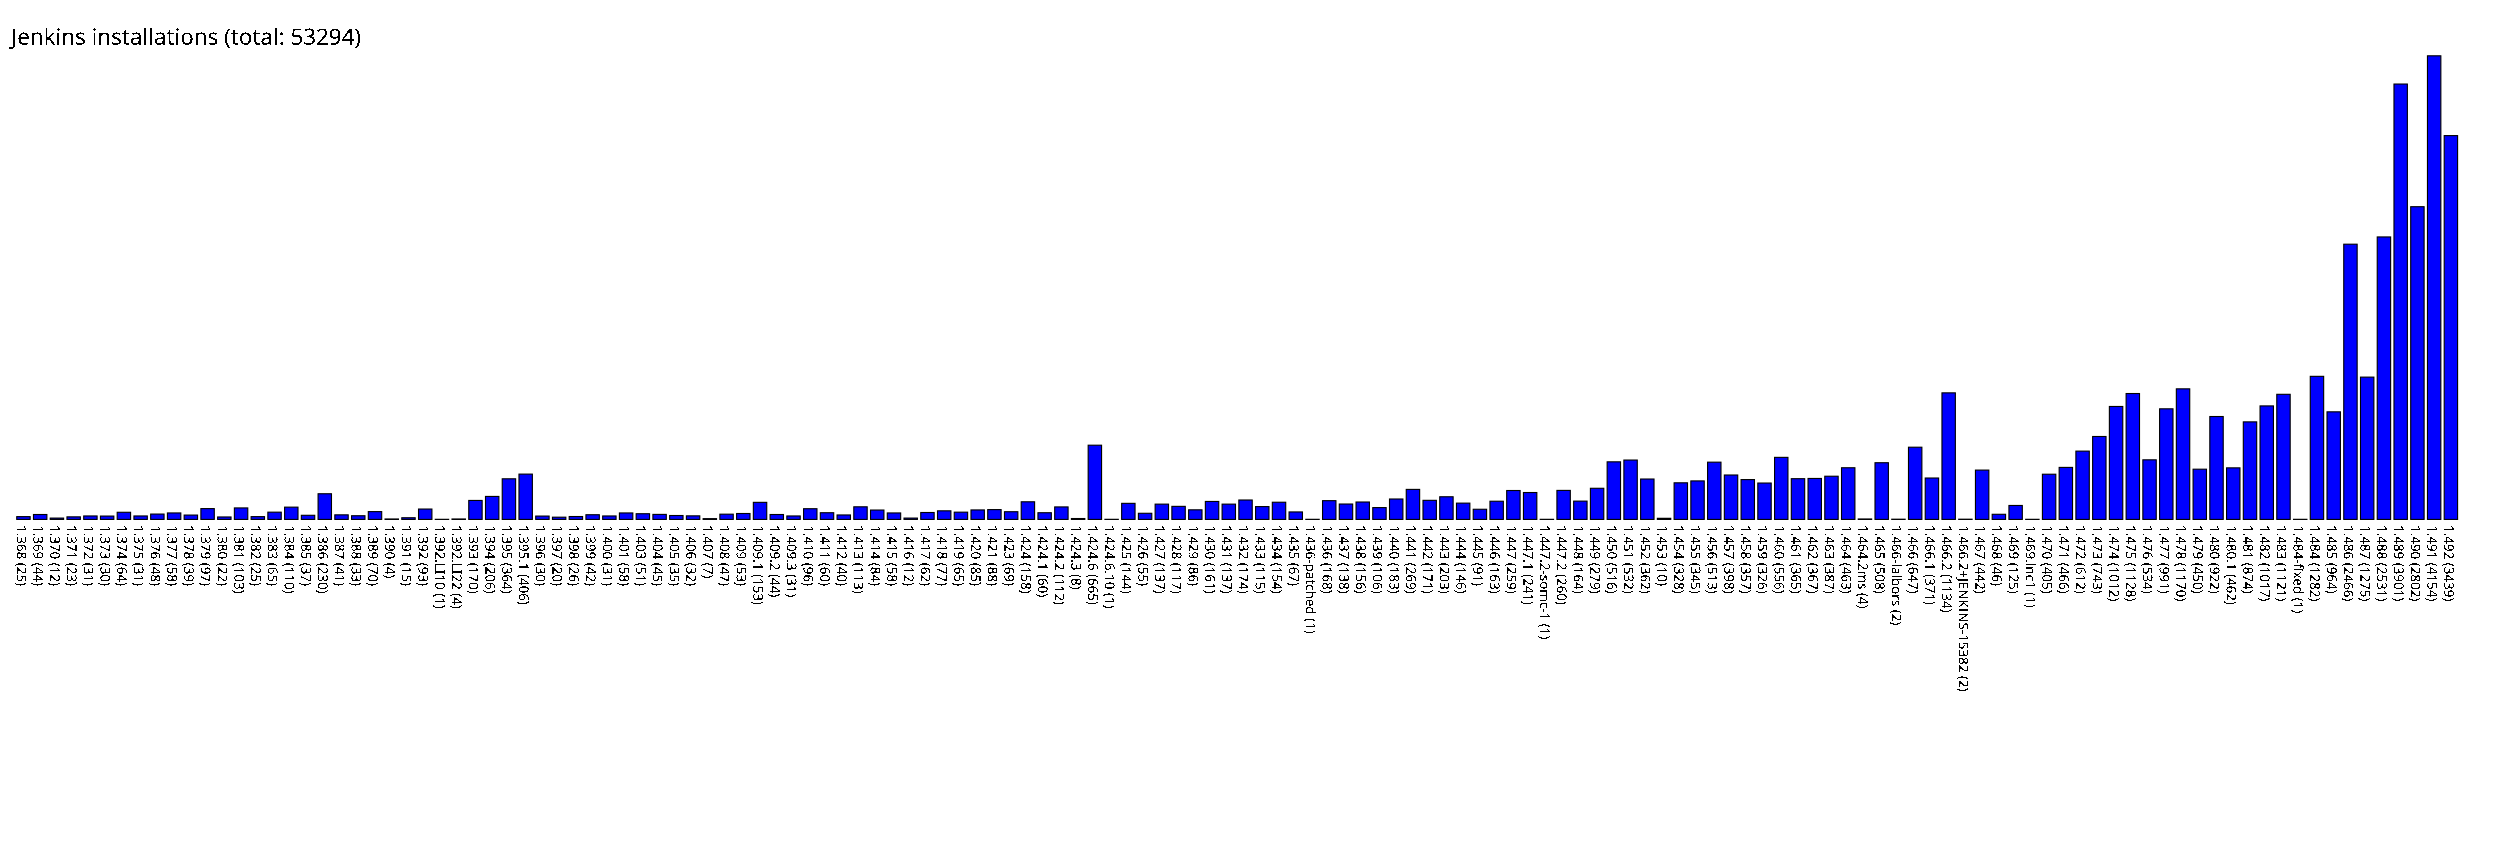
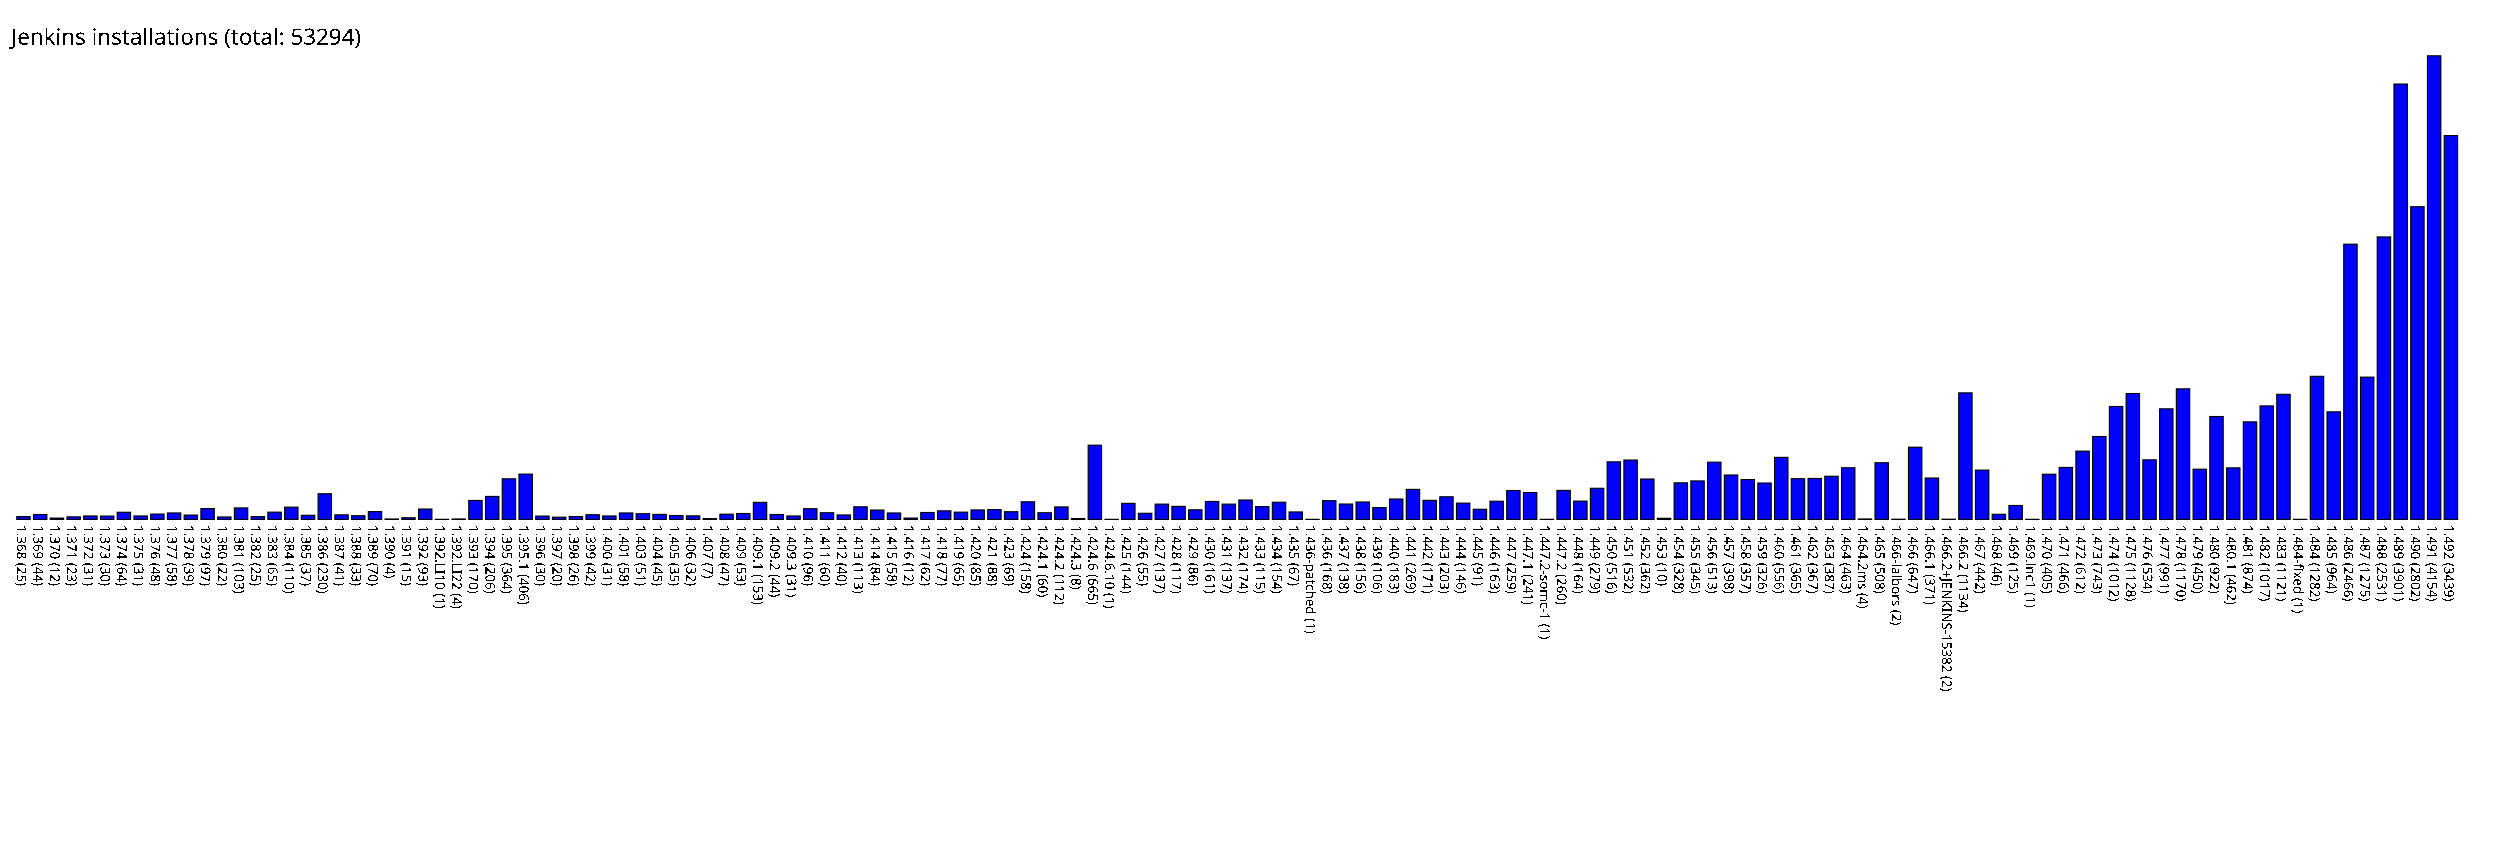
<svg xmlns="http://www.w3.org/2000/svg" version="1.1" preserveAspectRatio="xMidYMid meet" viewBox="0 0 2240 765.4">
  <rect fill="blue" height="2.5" stroke="black" width="12" x="15" y="462.9" />
  <text x="15" y="470.4" font-family="Tahoma" font-size="12" transform="rotate(90 15,470.4)" text-rendering="optimizeSpeed" fill="#000000">1.368 (25)</text>
  <rect fill="blue" height="4.4" stroke="black" width="12" x="30" y="461.0" />
  <text x="30" y="470.4" font-family="Tahoma" font-size="12" transform="rotate(90 30,470.4)" text-rendering="optimizeSpeed" fill="#000000">1.369 (44)</text>
  <rect fill="blue" height="1.2" stroke="black" width="12" x="45" y="464.2" />
  <text x="45" y="470.4" font-family="Tahoma" font-size="12" transform="rotate(90 45,470.4)" text-rendering="optimizeSpeed" fill="#000000">1.370 (12)</text>
  <rect fill="blue" height="2.3" stroke="black" width="12" x="60" y="463.1" />
  <text x="60" y="470.4" font-family="Tahoma" font-size="12" transform="rotate(90 60,470.4)" text-rendering="optimizeSpeed" fill="#000000">1.371 (23)</text>
  <rect fill="blue" height="3.1" stroke="black" width="12" x="75" y="462.3" />
  <text x="75" y="470.4" font-family="Tahoma" font-size="12" transform="rotate(90 75,470.4)" text-rendering="optimizeSpeed" fill="#000000">1.372 (31)</text>
  <rect fill="blue" height="3.0" stroke="black" width="12" x="90" y="462.4" />
  <text x="90" y="470.4" font-family="Tahoma" font-size="12" transform="rotate(90 90,470.4)" text-rendering="optimizeSpeed" fill="#000000">1.373 (30)</text>
  <rect fill="blue" height="6.4" stroke="black" width="12" x="105" y="459.0" />
  <text x="105" y="470.4" font-family="Tahoma" font-size="12" transform="rotate(90 105,470.4)" text-rendering="optimizeSpeed" fill="#000000">1.374 (64)</text>
  <rect fill="blue" height="3.1" stroke="black" width="12" x="120" y="462.3" />
  <text x="120" y="470.4" font-family="Tahoma" font-size="12" transform="rotate(90 120,470.4)" text-rendering="optimizeSpeed" fill="#000000">1.375 (31)</text>
  <rect fill="blue" height="4.8" stroke="black" width="12" x="135" y="460.6" />
  <text x="135" y="470.4" font-family="Tahoma" font-size="12" transform="rotate(90 135,470.4)" text-rendering="optimizeSpeed" fill="#000000">1.376 (48)</text>
  <rect fill="blue" height="5.8" stroke="black" width="12" x="150" y="459.6" />
  <text x="150" y="470.4" font-family="Tahoma" font-size="12" transform="rotate(90 150,470.4)" text-rendering="optimizeSpeed" fill="#000000">1.377 (58)</text>
  <rect fill="blue" height="3.9" stroke="black" width="12" x="165" y="461.5" />
  <text x="165" y="470.4" font-family="Tahoma" font-size="12" transform="rotate(90 165,470.4)" text-rendering="optimizeSpeed" fill="#000000">1.378 (39)</text>
  <rect fill="blue" height="9.7" stroke="black" width="12" x="180" y="455.7" />
  <text x="180" y="470.4" font-family="Tahoma" font-size="12" transform="rotate(90 180,470.4)" text-rendering="optimizeSpeed" fill="#000000">1.379 (97)</text>
  <rect fill="blue" height="2.2" stroke="black" width="12" x="195" y="463.2" />
  <text x="195" y="470.4" font-family="Tahoma" font-size="12" transform="rotate(90 195,470.4)" text-rendering="optimizeSpeed" fill="#000000">1.380 (22)</text>
  <rect fill="blue" height="10.3" stroke="black" width="12" x="210" y="455.1" />
  <text x="210" y="470.4" font-family="Tahoma" font-size="12" transform="rotate(90 210,470.4)" text-rendering="optimizeSpeed" fill="#000000">1.381 (103)</text>
  <rect fill="blue" height="2.5" stroke="black" width="12" x="225" y="462.9" />
  <text x="225" y="470.4" font-family="Tahoma" font-size="12" transform="rotate(90 225,470.4)" text-rendering="optimizeSpeed" fill="#000000">1.382 (25)</text>
  <rect fill="blue" height="6.5" stroke="black" width="12" x="240" y="458.9" />
  <text x="240" y="470.4" font-family="Tahoma" font-size="12" transform="rotate(90 240,470.4)" text-rendering="optimizeSpeed" fill="#000000">1.383 (65)</text>
  <rect fill="blue" height="11.0" stroke="black" width="12" x="255" y="454.4" />
  <text x="255" y="470.4" font-family="Tahoma" font-size="12" transform="rotate(90 255,470.4)" text-rendering="optimizeSpeed" fill="#000000">1.384 (110)</text>
  <rect fill="blue" height="3.7" stroke="black" width="12" x="270" y="461.7" />
  <text x="270" y="470.4" font-family="Tahoma" font-size="12" transform="rotate(90 270,470.4)" text-rendering="optimizeSpeed" fill="#000000">1.385 (37)</text>
  <rect fill="blue" height="23.0" stroke="black" width="12" x="285" y="442.4" />
  <text x="285" y="470.4" font-family="Tahoma" font-size="12" transform="rotate(90 285,470.4)" text-rendering="optimizeSpeed" fill="#000000">1.386 (230)</text>
  <rect fill="blue" height="4.1" stroke="black" width="12" x="300" y="461.3" />
  <text x="300" y="470.4" font-family="Tahoma" font-size="12" transform="rotate(90 300,470.4)" text-rendering="optimizeSpeed" fill="#000000">1.387 (41)</text>
  <rect fill="blue" height="3.3" stroke="black" width="12" x="315" y="462.1" />
  <text x="315" y="470.4" font-family="Tahoma" font-size="12" transform="rotate(90 315,470.4)" text-rendering="optimizeSpeed" fill="#000000">1.388 (33)</text>
  <rect fill="blue" height="7.0" stroke="black" width="12" x="330" y="458.4" />
  <text x="330" y="470.4" font-family="Tahoma" font-size="12" transform="rotate(90 330,470.4)" text-rendering="optimizeSpeed" fill="#000000">1.389 (70)</text>
  <rect fill="blue" height="0.4" stroke="black" width="12" x="345" y="465.0" />
  <text x="345" y="470.4" font-family="Tahoma" font-size="12" transform="rotate(90 345,470.4)" text-rendering="optimizeSpeed" fill="#000000">1.390 (4)</text>
  <rect fill="blue" height="1.5" stroke="black" width="12" x="360" y="463.9" />
  <text x="360" y="470.4" font-family="Tahoma" font-size="12" transform="rotate(90 360,470.4)" text-rendering="optimizeSpeed" fill="#000000">1.391 (15)</text>
  <rect fill="blue" height="9.3" stroke="black" width="12" x="375" y="456.1" />
  <text x="375" y="470.4" font-family="Tahoma" font-size="12" transform="rotate(90 375,470.4)" text-rendering="optimizeSpeed" fill="#000000">1.392 (93)</text>
  <rect fill="blue" height="0.1" stroke="black" width="12" x="390" y="465.3" />
  <text x="390" y="470.4" font-family="Tahoma" font-size="12" transform="rotate(90 390,470.4)" text-rendering="optimizeSpeed" fill="#000000">1.392.LI10 (1)</text>
  <rect fill="blue" height="0.4" stroke="black" width="12" x="405" y="465.0" />
  <text x="405" y="470.4" font-family="Tahoma" font-size="12" transform="rotate(90 405,470.4)" text-rendering="optimizeSpeed" fill="#000000">1.392.LI22 (4)</text>
  <rect fill="blue" height="17.0" stroke="black" width="12" x="420" y="448.4" />
  <text x="420" y="470.4" font-family="Tahoma" font-size="12" transform="rotate(90 420,470.4)" text-rendering="optimizeSpeed" fill="#000000">1.393 (170)</text>
  <rect fill="blue" height="20.6" stroke="black" width="12" x="435" y="444.8" />
  <text x="435" y="470.4" font-family="Tahoma" font-size="12" transform="rotate(90 435,470.4)" text-rendering="optimizeSpeed" fill="#000000">1.394 (206)</text>
  <rect fill="blue" height="36.4" stroke="black" width="12" x="450" y="429.0" />
  <text x="450" y="470.4" font-family="Tahoma" font-size="12" transform="rotate(90 450,470.4)" text-rendering="optimizeSpeed" fill="#000000">1.395 (364)</text>
  <rect fill="blue" height="40.6" stroke="black" width="12" x="465" y="424.8" />
  <text x="465" y="470.4" font-family="Tahoma" font-size="12" transform="rotate(90 465,470.4)" text-rendering="optimizeSpeed" fill="#000000">1.395.1 (406)</text>
  <rect fill="blue" height="3.0" stroke="black" width="12" x="480" y="462.4" />
  <text x="480" y="470.4" font-family="Tahoma" font-size="12" transform="rotate(90 480,470.4)" text-rendering="optimizeSpeed" fill="#000000">1.396 (30)</text>
  <rect fill="blue" height="2.0" stroke="black" width="12" x="495" y="463.4" />
  <text x="495" y="470.4" font-family="Tahoma" font-size="12" transform="rotate(90 495,470.4)" text-rendering="optimizeSpeed" fill="#000000">1.397 (20)</text>
  <rect fill="blue" height="2.6" stroke="black" width="12" x="510" y="462.8" />
  <text x="510" y="470.4" font-family="Tahoma" font-size="12" transform="rotate(90 510,470.4)" text-rendering="optimizeSpeed" fill="#000000">1.398 (26)</text>
  <rect fill="blue" height="4.2" stroke="black" width="12" x="525" y="461.2" />
  <text x="525" y="470.4" font-family="Tahoma" font-size="12" transform="rotate(90 525,470.4)" text-rendering="optimizeSpeed" fill="#000000">1.399 (42)</text>
  <rect fill="blue" height="3.1" stroke="black" width="12" x="540" y="462.3" />
  <text x="540" y="470.4" font-family="Tahoma" font-size="12" transform="rotate(90 540,470.4)" text-rendering="optimizeSpeed" fill="#000000">1.400 (31)</text>
  <rect fill="blue" height="5.8" stroke="black" width="12" x="555" y="459.6" />
  <text x="555" y="470.4" font-family="Tahoma" font-size="12" transform="rotate(90 555,470.4)" text-rendering="optimizeSpeed" fill="#000000">1.401 (58)</text>
  <rect fill="blue" height="5.1" stroke="black" width="12" x="570" y="460.3" />
  <text x="570" y="470.4" font-family="Tahoma" font-size="12" transform="rotate(90 570,470.4)" text-rendering="optimizeSpeed" fill="#000000">1.403 (51)</text>
  <rect fill="blue" height="4.5" stroke="black" width="12" x="585" y="460.9" />
  <text x="585" y="470.4" font-family="Tahoma" font-size="12" transform="rotate(90 585,470.4)" text-rendering="optimizeSpeed" fill="#000000">1.404 (45)</text>
  <rect fill="blue" height="3.5" stroke="black" width="12" x="600" y="461.9" />
  <text x="600" y="470.4" font-family="Tahoma" font-size="12" transform="rotate(90 600,470.4)" text-rendering="optimizeSpeed" fill="#000000">1.405 (35)</text>
  <rect fill="blue" height="3.2" stroke="black" width="12" x="615" y="462.2" />
  <text x="615" y="470.4" font-family="Tahoma" font-size="12" transform="rotate(90 615,470.4)" text-rendering="optimizeSpeed" fill="#000000">1.406 (32)</text>
  <rect fill="blue" height="0.7" stroke="black" width="12" x="630" y="464.7" />
  <text x="630" y="470.4" font-family="Tahoma" font-size="12" transform="rotate(90 630,470.4)" text-rendering="optimizeSpeed" fill="#000000">1.407 (7)</text>
  <rect fill="blue" height="4.7" stroke="black" width="12" x="645" y="460.7" />
  <text x="645" y="470.4" font-family="Tahoma" font-size="12" transform="rotate(90 645,470.4)" text-rendering="optimizeSpeed" fill="#000000">1.408 (47)</text>
  <rect fill="blue" height="5.3" stroke="black" width="12" x="660" y="460.1" />
  <text x="660" y="470.4" font-family="Tahoma" font-size="12" transform="rotate(90 660,470.4)" text-rendering="optimizeSpeed" fill="#000000">1.409 (53)</text>
  <rect fill="blue" height="15.3" stroke="black" width="12" x="675" y="450.1" />
  <text x="675" y="470.4" font-family="Tahoma" font-size="12" transform="rotate(90 675,470.4)" text-rendering="optimizeSpeed" fill="#000000">1.409.1 (153)</text>
  <rect fill="blue" height="4.4" stroke="black" width="12" x="690" y="461.0" />
  <text x="690" y="470.4" font-family="Tahoma" font-size="12" transform="rotate(90 690,470.4)" text-rendering="optimizeSpeed" fill="#000000">1.409.2 (44)</text>
  <rect fill="blue" height="3.1" stroke="black" width="12" x="705" y="462.3" />
  <text x="705" y="470.4" font-family="Tahoma" font-size="12" transform="rotate(90 705,470.4)" text-rendering="optimizeSpeed" fill="#000000">1.409.3 (31)</text>
  <rect fill="blue" height="9.6" stroke="black" width="12" x="720" y="455.8" />
  <text x="720" y="470.4" font-family="Tahoma" font-size="12" transform="rotate(90 720,470.4)" text-rendering="optimizeSpeed" fill="#000000">1.410 (96)</text>
  <rect fill="blue" height="6.0" stroke="black" width="12" x="735" y="459.4" />
  <text x="735" y="470.4" font-family="Tahoma" font-size="12" transform="rotate(90 735,470.4)" text-rendering="optimizeSpeed" fill="#000000">1.411 (60)</text>
  <rect fill="blue" height="4.0" stroke="black" width="12" x="750" y="461.4" />
  <text x="750" y="470.4" font-family="Tahoma" font-size="12" transform="rotate(90 750,470.4)" text-rendering="optimizeSpeed" fill="#000000">1.412 (40)</text>
  <rect fill="blue" height="11.3" stroke="black" width="12" x="765" y="454.1" />
  <text x="765" y="470.4" font-family="Tahoma" font-size="12" transform="rotate(90 765,470.4)" text-rendering="optimizeSpeed" fill="#000000">1.413 (113)</text>
  <rect fill="blue" height="8.4" stroke="black" width="12" x="780" y="457.0" />
  <text x="780" y="470.4" font-family="Tahoma" font-size="12" transform="rotate(90 780,470.4)" text-rendering="optimizeSpeed" fill="#000000">1.414 (84)</text>
  <rect fill="blue" height="5.8" stroke="black" width="12" x="795" y="459.6" />
  <text x="795" y="470.4" font-family="Tahoma" font-size="12" transform="rotate(90 795,470.4)" text-rendering="optimizeSpeed" fill="#000000">1.415 (58)</text>
  <rect fill="blue" height="1.2" stroke="black" width="12" x="810" y="464.2" />
  <text x="810" y="470.4" font-family="Tahoma" font-size="12" transform="rotate(90 810,470.4)" text-rendering="optimizeSpeed" fill="#000000">1.416 (12)</text>
  <rect fill="blue" height="6.2" stroke="black" width="12" x="825" y="459.2" />
  <text x="825" y="470.4" font-family="Tahoma" font-size="12" transform="rotate(90 825,470.4)" text-rendering="optimizeSpeed" fill="#000000">1.417 (62)</text>
  <rect fill="blue" height="7.7" stroke="black" width="12" x="840" y="457.7" />
  <text x="840" y="470.4" font-family="Tahoma" font-size="12" transform="rotate(90 840,470.4)" text-rendering="optimizeSpeed" fill="#000000">1.418 (77)</text>
  <rect fill="blue" height="6.5" stroke="black" width="12" x="855" y="458.9" />
  <text x="855" y="470.4" font-family="Tahoma" font-size="12" transform="rotate(90 855,470.4)" text-rendering="optimizeSpeed" fill="#000000">1.419 (65)</text>
  <rect fill="blue" height="8.5" stroke="black" width="12" x="870" y="456.9" />
  <text x="870" y="470.4" font-family="Tahoma" font-size="12" transform="rotate(90 870,470.4)" text-rendering="optimizeSpeed" fill="#000000">1.420 (85)</text>
  <rect fill="blue" height="8.8" stroke="black" width="12" x="885" y="456.6" />
  <text x="885" y="470.4" font-family="Tahoma" font-size="12" transform="rotate(90 885,470.4)" text-rendering="optimizeSpeed" fill="#000000">1.421 (88)</text>
  <rect fill="blue" height="6.9" stroke="black" width="12" x="900" y="458.5" />
  <text x="900" y="470.4" font-family="Tahoma" font-size="12" transform="rotate(90 900,470.4)" text-rendering="optimizeSpeed" fill="#000000">1.423 (69)</text>
  <rect fill="blue" height="15.8" stroke="black" width="12" x="915" y="449.6" />
  <text x="915" y="470.4" font-family="Tahoma" font-size="12" transform="rotate(90 915,470.4)" text-rendering="optimizeSpeed" fill="#000000">1.424 (158)</text>
  <rect fill="blue" height="6.0" stroke="black" width="12" x="930" y="459.4" />
  <text x="930" y="470.4" font-family="Tahoma" font-size="12" transform="rotate(90 930,470.4)" text-rendering="optimizeSpeed" fill="#000000">1.424.1 (60)</text>
  <rect fill="blue" height="11.2" stroke="black" width="12" x="945" y="454.2" />
  <text x="945" y="470.4" font-family="Tahoma" font-size="12" transform="rotate(90 945,470.4)" text-rendering="optimizeSpeed" fill="#000000">1.424.2 (112)</text>
  <rect fill="blue" height="0.8" stroke="black" width="12" x="960" y="464.6" />
  <text x="960" y="470.4" font-family="Tahoma" font-size="12" transform="rotate(90 960,470.4)" text-rendering="optimizeSpeed" fill="#000000">1.424.3 (8)</text>
  <rect fill="blue" height="66.5" stroke="black" width="12" x="975" y="398.9" />
  <text x="975" y="470.4" font-family="Tahoma" font-size="12" transform="rotate(90 975,470.4)" text-rendering="optimizeSpeed" fill="#000000">1.424.6 (665)</text>
  <rect fill="blue" height="0.1" stroke="black" width="12" x="990" y="465.3" />
  <text x="990" y="470.4" font-family="Tahoma" font-size="12" transform="rotate(90 990,470.4)" text-rendering="optimizeSpeed" fill="#000000">1.424.6.10 (1)</text>
  <rect fill="blue" height="14.4" stroke="black" width="12" x="1005" y="451.0" />
  <text x="1005" y="470.4" font-family="Tahoma" font-size="12" transform="rotate(90 1005,470.4)" text-rendering="optimizeSpeed" fill="#000000">1.425 (144)</text>
  <rect fill="blue" height="5.5" stroke="black" width="12" x="1020" y="459.9" />
  <text x="1020" y="470.4" font-family="Tahoma" font-size="12" transform="rotate(90 1020,470.4)" text-rendering="optimizeSpeed" fill="#000000">1.426 (55)</text>
  <rect fill="blue" height="13.7" stroke="black" width="12" x="1035" y="451.7" />
  <text x="1035" y="470.4" font-family="Tahoma" font-size="12" transform="rotate(90 1035,470.4)" text-rendering="optimizeSpeed" fill="#000000">1.427 (137)</text>
  <rect fill="blue" height="11.7" stroke="black" width="12" x="1050" y="453.7" />
  <text x="1050" y="470.4" font-family="Tahoma" font-size="12" transform="rotate(90 1050,470.4)" text-rendering="optimizeSpeed" fill="#000000">1.428 (117)</text>
  <rect fill="blue" height="8.6" stroke="black" width="12" x="1065" y="456.8" />
  <text x="1065" y="470.4" font-family="Tahoma" font-size="12" transform="rotate(90 1065,470.4)" text-rendering="optimizeSpeed" fill="#000000">1.429 (86)</text>
  <rect fill="blue" height="16.1" stroke="black" width="12" x="1080" y="449.3" />
  <text x="1080" y="470.4" font-family="Tahoma" font-size="12" transform="rotate(90 1080,470.4)" text-rendering="optimizeSpeed" fill="#000000">1.430 (161)</text>
  <rect fill="blue" height="13.7" stroke="black" width="12" x="1095" y="451.7" />
  <text x="1095" y="470.4" font-family="Tahoma" font-size="12" transform="rotate(90 1095,470.4)" text-rendering="optimizeSpeed" fill="#000000">1.431 (137)</text>
  <rect fill="blue" height="17.4" stroke="black" width="12" x="1110" y="448.0" />
  <text x="1110" y="470.4" font-family="Tahoma" font-size="12" transform="rotate(90 1110,470.4)" text-rendering="optimizeSpeed" fill="#000000">1.432 (174)</text>
  <rect fill="blue" height="11.5" stroke="black" width="12" x="1125" y="453.9" />
  <text x="1125" y="470.4" font-family="Tahoma" font-size="12" transform="rotate(90 1125,470.4)" text-rendering="optimizeSpeed" fill="#000000">1.433 (115)</text>
  <rect fill="blue" height="15.4" stroke="black" width="12" x="1140" y="450.0" />
  <text x="1140" y="470.4" font-family="Tahoma" font-size="12" transform="rotate(90 1140,470.4)" text-rendering="optimizeSpeed" fill="#000000">1.434 (154)</text>
  <rect fill="blue" height="6.7" stroke="black" width="12" x="1155" y="458.7" />
  <text x="1155" y="470.4" font-family="Tahoma" font-size="12" transform="rotate(90 1155,470.4)" text-rendering="optimizeSpeed" fill="#000000">1.435 (67)</text>
  <rect fill="blue" height="0.1" stroke="black" width="12" x="1170" y="465.3" />
  <text x="1170" y="470.4" font-family="Tahoma" font-size="12" transform="rotate(90 1170,470.4)" text-rendering="optimizeSpeed" fill="#000000">1.436-patched (1)</text>
  <rect fill="blue" height="16.8" stroke="black" width="12" x="1185" y="448.6" />
  <text x="1185" y="470.4" font-family="Tahoma" font-size="12" transform="rotate(90 1185,470.4)" text-rendering="optimizeSpeed" fill="#000000">1.436 (168)</text>
  <rect fill="blue" height="13.8" stroke="black" width="12" x="1200" y="451.6" />
  <text x="1200" y="470.4" font-family="Tahoma" font-size="12" transform="rotate(90 1200,470.4)" text-rendering="optimizeSpeed" fill="#000000">1.437 (138)</text>
  <rect fill="blue" height="15.6" stroke="black" width="12" x="1215" y="449.8" />
  <text x="1215" y="470.4" font-family="Tahoma" font-size="12" transform="rotate(90 1215,470.4)" text-rendering="optimizeSpeed" fill="#000000">1.438 (156)</text>
  <rect fill="blue" height="10.6" stroke="black" width="12" x="1230" y="454.8" />
  <text x="1230" y="470.4" font-family="Tahoma" font-size="12" transform="rotate(90 1230,470.4)" text-rendering="optimizeSpeed" fill="#000000">1.439 (106)</text>
  <rect fill="blue" height="18.3" stroke="black" width="12" x="1245" y="447.1" />
  <text x="1245" y="470.4" font-family="Tahoma" font-size="12" transform="rotate(90 1245,470.4)" text-rendering="optimizeSpeed" fill="#000000">1.440 (183)</text>
  <rect fill="blue" height="26.9" stroke="black" width="12" x="1260" y="438.5" />
  <text x="1260" y="470.4" font-family="Tahoma" font-size="12" transform="rotate(90 1260,470.4)" text-rendering="optimizeSpeed" fill="#000000">1.441 (269)</text>
  <rect fill="blue" height="17.1" stroke="black" width="12" x="1275" y="448.3" />
  <text x="1275" y="470.4" font-family="Tahoma" font-size="12" transform="rotate(90 1275,470.4)" text-rendering="optimizeSpeed" fill="#000000">1.442 (171)</text>
  <rect fill="blue" height="20.3" stroke="black" width="12" x="1290" y="445.1" />
  <text x="1290" y="470.4" font-family="Tahoma" font-size="12" transform="rotate(90 1290,470.4)" text-rendering="optimizeSpeed" fill="#000000">1.443 (203)</text>
  <rect fill="blue" height="14.6" stroke="black" width="12" x="1305" y="450.8" />
  <text x="1305" y="470.4" font-family="Tahoma" font-size="12" transform="rotate(90 1305,470.4)" text-rendering="optimizeSpeed" fill="#000000">1.444 (146)</text>
  <rect fill="blue" height="9.1" stroke="black" width="12" x="1320" y="456.3" />
  <text x="1320" y="470.4" font-family="Tahoma" font-size="12" transform="rotate(90 1320,470.4)" text-rendering="optimizeSpeed" fill="#000000">1.445 (91)</text>
  <rect fill="blue" height="16.3" stroke="black" width="12" x="1335" y="449.1" />
  <text x="1335" y="470.4" font-family="Tahoma" font-size="12" transform="rotate(90 1335,470.4)" text-rendering="optimizeSpeed" fill="#000000">1.446 (163)</text>
  <rect fill="blue" height="25.9" stroke="black" width="12" x="1350" y="439.5" />
  <text x="1350" y="470.4" font-family="Tahoma" font-size="12" transform="rotate(90 1350,470.4)" text-rendering="optimizeSpeed" fill="#000000">1.447 (259)</text>
  <rect fill="blue" height="24.1" stroke="black" width="12" x="1365" y="441.3" />
  <text x="1365" y="470.4" font-family="Tahoma" font-size="12" transform="rotate(90 1365,470.4)" text-rendering="optimizeSpeed" fill="#000000">1.447.1 (241)</text>
  <rect fill="blue" height="0.1" stroke="black" width="12" x="1380" y="465.3" />
  <text x="1380" y="470.4" font-family="Tahoma" font-size="12" transform="rotate(90 1380,470.4)" text-rendering="optimizeSpeed" fill="#000000">1.447.2-somc-1 (1)</text>
  <rect fill="blue" height="26.0" stroke="black" width="12" x="1395" y="439.4" />
  <text x="1395" y="470.4" font-family="Tahoma" font-size="12" transform="rotate(90 1395,470.4)" text-rendering="optimizeSpeed" fill="#000000">1.447.2 (260)</text>
  <rect fill="blue" height="16.4" stroke="black" width="12" x="1410" y="449.0" />
  <text x="1410" y="470.4" font-family="Tahoma" font-size="12" transform="rotate(90 1410,470.4)" text-rendering="optimizeSpeed" fill="#000000">1.448 (164)</text>
  <rect fill="blue" height="27.9" stroke="black" width="12" x="1425" y="437.5" />
  <text x="1425" y="470.4" font-family="Tahoma" font-size="12" transform="rotate(90 1425,470.4)" text-rendering="optimizeSpeed" fill="#000000">1.449 (279)</text>
  <rect fill="blue" height="51.6" stroke="black" width="12" x="1440" y="413.8" />
  <text x="1440" y="470.4" font-family="Tahoma" font-size="12" transform="rotate(90 1440,470.4)" text-rendering="optimizeSpeed" fill="#000000">1.450 (516)</text>
  <rect fill="blue" height="53.2" stroke="black" width="12" x="1455" y="412.2" />
  <text x="1455" y="470.4" font-family="Tahoma" font-size="12" transform="rotate(90 1455,470.4)" text-rendering="optimizeSpeed" fill="#000000">1.451 (532)</text>
  <rect fill="blue" height="36.2" stroke="black" width="12" x="1470" y="429.2" />
  <text x="1470" y="470.4" font-family="Tahoma" font-size="12" transform="rotate(90 1470,470.4)" text-rendering="optimizeSpeed" fill="#000000">1.452 (362)</text>
  <rect fill="blue" height="1.0" stroke="black" width="12" x="1485" y="464.4" />
  <text x="1485" y="470.4" font-family="Tahoma" font-size="12" transform="rotate(90 1485,470.4)" text-rendering="optimizeSpeed" fill="#000000">1.453 (10)</text>
  <rect fill="blue" height="32.8" stroke="black" width="12" x="1500" y="432.6" />
  <text x="1500" y="470.4" font-family="Tahoma" font-size="12" transform="rotate(90 1500,470.4)" text-rendering="optimizeSpeed" fill="#000000">1.454 (328)</text>
  <rect fill="blue" height="34.5" stroke="black" width="12" x="1515" y="430.9" />
  <text x="1515" y="470.4" font-family="Tahoma" font-size="12" transform="rotate(90 1515,470.4)" text-rendering="optimizeSpeed" fill="#000000">1.455 (345)</text>
  <rect fill="blue" height="51.3" stroke="black" width="12" x="1530" y="414.1" />
  <text x="1530" y="470.4" font-family="Tahoma" font-size="12" transform="rotate(90 1530,470.4)" text-rendering="optimizeSpeed" fill="#000000">1.456 (513)</text>
  <rect fill="blue" height="39.8" stroke="black" width="12" x="1545" y="425.6" />
  <text x="1545" y="470.4" font-family="Tahoma" font-size="12" transform="rotate(90 1545,470.4)" text-rendering="optimizeSpeed" fill="#000000">1.457 (398)</text>
  <rect fill="blue" height="35.7" stroke="black" width="12" x="1560" y="429.7" />
  <text x="1560" y="470.4" font-family="Tahoma" font-size="12" transform="rotate(90 1560,470.4)" text-rendering="optimizeSpeed" fill="#000000">1.458 (357)</text>
  <rect fill="blue" height="32.6" stroke="black" width="12" x="1575" y="432.8" />
  <text x="1575" y="470.4" font-family="Tahoma" font-size="12" transform="rotate(90 1575,470.4)" text-rendering="optimizeSpeed" fill="#000000">1.459 (326)</text>
  <rect fill="blue" height="55.6" stroke="black" width="12" x="1590" y="409.8" />
  <text x="1590" y="470.4" font-family="Tahoma" font-size="12" transform="rotate(90 1590,470.4)" text-rendering="optimizeSpeed" fill="#000000">1.460 (556)</text>
  <rect fill="blue" height="36.5" stroke="black" width="12" x="1605" y="428.9" />
  <text x="1605" y="470.4" font-family="Tahoma" font-size="12" transform="rotate(90 1605,470.4)" text-rendering="optimizeSpeed" fill="#000000">1.461 (365)</text>
  <rect fill="blue" height="36.7" stroke="black" width="12" x="1620" y="428.7" />
  <text x="1620" y="470.4" font-family="Tahoma" font-size="12" transform="rotate(90 1620,470.4)" text-rendering="optimizeSpeed" fill="#000000">1.462 (367)</text>
  <rect fill="blue" height="38.7" stroke="black" width="12" x="1635" y="426.7" />
  <text x="1635" y="470.4" font-family="Tahoma" font-size="12" transform="rotate(90 1635,470.4)" text-rendering="optimizeSpeed" fill="#000000">1.463 (387)</text>
  <rect fill="blue" height="46.3" stroke="black" width="12" x="1650" y="419.1" />
  <text x="1650" y="470.4" font-family="Tahoma" font-size="12" transform="rotate(90 1650,470.4)" text-rendering="optimizeSpeed" fill="#000000">1.464 (463)</text>
  <rect fill="blue" height="0.4" stroke="black" width="12" x="1665" y="465.0" />
  <text x="1665" y="470.4" font-family="Tahoma" font-size="12" transform="rotate(90 1665,470.4)" text-rendering="optimizeSpeed" fill="#000000">1.464.2ms (4)</text>
  <rect fill="blue" height="50.8" stroke="black" width="12" x="1680" y="414.6" />
  <text x="1680" y="470.4" font-family="Tahoma" font-size="12" transform="rotate(90 1680,470.4)" text-rendering="optimizeSpeed" fill="#000000">1.465 (508)</text>
  <rect fill="blue" height="0.2" stroke="black" width="12" x="1695" y="465.2" />
  <text x="1695" y="470.4" font-family="Tahoma" font-size="12" transform="rotate(90 1695,470.4)" text-rendering="optimizeSpeed" fill="#000000">1.466-ialbors (2)</text>
  <rect fill="blue" height="64.7" stroke="black" width="12" x="1710" y="400.7" />
  <text x="1710" y="470.4" font-family="Tahoma" font-size="12" transform="rotate(90 1710,470.4)" text-rendering="optimizeSpeed" fill="#000000">1.466 (647)</text>
  <rect fill="blue" height="37.1" stroke="black" width="12" x="1725" y="428.3" />
  <text x="1725" y="470.4" font-family="Tahoma" font-size="12" transform="rotate(90 1725,470.4)" text-rendering="optimizeSpeed" fill="#000000">1.466.1 (371)</text>
-   <rect fill="blue" height="113.4" stroke="black" width="12" x="1740" y="352.0" />
-   <text x="1740" y="470.4" font-family="Tahoma" font-size="12" transform="rotate(90 1740,470.4)" text-rendering="optimizeSpeed" fill="#000000">1.466.2 (1134)</text>
-   <rect fill="blue" height="0.2" stroke="black" width="12" x="1755" y="465.2" />
-   <text x="1755" y="470.4" font-family="Tahoma" font-size="12" transform="rotate(90 1755,470.4)" text-rendering="optimizeSpeed" fill="#000000">1.466.2+JENKINS-15382 (2)</text>
+   <rect fill="blue" height="0.2" stroke="black" width="12" x="1740" y="465.2" />
+   <text x="1740" y="470.4" font-family="Tahoma" font-size="12" transform="rotate(90 1740,470.4)" text-rendering="optimizeSpeed" fill="#000000">1.466.2+JENKINS-15382 (2)</text>
+   <rect fill="blue" height="113.4" stroke="black" width="12" x="1755" y="352.0" />
+   <text x="1755" y="470.4" font-family="Tahoma" font-size="12" transform="rotate(90 1755,470.4)" text-rendering="optimizeSpeed" fill="#000000">1.466.2 (1134)</text>
  <rect fill="blue" height="44.2" stroke="black" width="12" x="1770" y="421.2" />
  <text x="1770" y="470.4" font-family="Tahoma" font-size="12" transform="rotate(90 1770,470.4)" text-rendering="optimizeSpeed" fill="#000000">1.467 (442)</text>
  <rect fill="blue" height="4.6" stroke="black" width="12" x="1785" y="460.8" />
  <text x="1785" y="470.4" font-family="Tahoma" font-size="12" transform="rotate(90 1785,470.4)" text-rendering="optimizeSpeed" fill="#000000">1.468 (46)</text>
  <rect fill="blue" height="12.5" stroke="black" width="12" x="1800" y="452.9" />
  <text x="1800" y="470.4" font-family="Tahoma" font-size="12" transform="rotate(90 1800,470.4)" text-rendering="optimizeSpeed" fill="#000000">1.469 (125)</text>
  <rect fill="blue" height="0.1" stroke="black" width="12" x="1815" y="465.3" />
  <text x="1815" y="470.4" font-family="Tahoma" font-size="12" transform="rotate(90 1815,470.4)" text-rendering="optimizeSpeed" fill="#000000">1.469.inc1 (1)</text>
  <rect fill="blue" height="40.5" stroke="black" width="12" x="1830" y="424.9" />
  <text x="1830" y="470.4" font-family="Tahoma" font-size="12" transform="rotate(90 1830,470.4)" text-rendering="optimizeSpeed" fill="#000000">1.470 (405)</text>
  <rect fill="blue" height="46.6" stroke="black" width="12" x="1845" y="418.8" />
  <text x="1845" y="470.4" font-family="Tahoma" font-size="12" transform="rotate(90 1845,470.4)" text-rendering="optimizeSpeed" fill="#000000">1.471 (466)</text>
  <rect fill="blue" height="61.2" stroke="black" width="12" x="1860" y="404.2" />
  <text x="1860" y="470.4" font-family="Tahoma" font-size="12" transform="rotate(90 1860,470.4)" text-rendering="optimizeSpeed" fill="#000000">1.472 (612)</text>
  <rect fill="blue" height="74.3" stroke="black" width="12" x="1875" y="391.1" />
  <text x="1875" y="470.4" font-family="Tahoma" font-size="12" transform="rotate(90 1875,470.4)" text-rendering="optimizeSpeed" fill="#000000">1.473 (743)</text>
  <rect fill="blue" height="101.2" stroke="black" width="12" x="1890" y="364.2" />
  <text x="1890" y="470.4" font-family="Tahoma" font-size="12" transform="rotate(90 1890,470.4)" text-rendering="optimizeSpeed" fill="#000000">1.474 (1012)</text>
  <rect fill="blue" height="112.8" stroke="black" width="12" x="1905" y="352.6" />
  <text x="1905" y="470.4" font-family="Tahoma" font-size="12" transform="rotate(90 1905,470.4)" text-rendering="optimizeSpeed" fill="#000000">1.475 (1128)</text>
  <rect fill="blue" height="53.4" stroke="black" width="12" x="1920" y="412.0" />
  <text x="1920" y="470.4" font-family="Tahoma" font-size="12" transform="rotate(90 1920,470.4)" text-rendering="optimizeSpeed" fill="#000000">1.476 (534)</text>
  <rect fill="blue" height="99.1" stroke="black" width="12" x="1935" y="366.3" />
  <text x="1935" y="470.4" font-family="Tahoma" font-size="12" transform="rotate(90 1935,470.4)" text-rendering="optimizeSpeed" fill="#000000">1.477 (991)</text>
  <rect fill="blue" height="117.0" stroke="black" width="12" x="1950" y="348.4" />
  <text x="1950" y="470.4" font-family="Tahoma" font-size="12" transform="rotate(90 1950,470.4)" text-rendering="optimizeSpeed" fill="#000000">1.478 (1170)</text>
  <rect fill="blue" height="45.0" stroke="black" width="12" x="1965" y="420.4" />
  <text x="1965" y="470.4" font-family="Tahoma" font-size="12" transform="rotate(90 1965,470.4)" text-rendering="optimizeSpeed" fill="#000000">1.479 (450)</text>
  <rect fill="blue" height="92.2" stroke="black" width="12" x="1980" y="373.2" />
  <text x="1980" y="470.4" font-family="Tahoma" font-size="12" transform="rotate(90 1980,470.4)" text-rendering="optimizeSpeed" fill="#000000">1.480 (922)</text>
  <rect fill="blue" height="46.2" stroke="black" width="12" x="1995" y="419.2" />
  <text x="1995" y="470.4" font-family="Tahoma" font-size="12" transform="rotate(90 1995,470.4)" text-rendering="optimizeSpeed" fill="#000000">1.480.1 (462)</text>
  <rect fill="blue" height="87.4" stroke="black" width="12" x="2010" y="378.0" />
  <text x="2010" y="470.4" font-family="Tahoma" font-size="12" transform="rotate(90 2010,470.4)" text-rendering="optimizeSpeed" fill="#000000">1.481 (874)</text>
  <rect fill="blue" height="101.7" stroke="black" width="12" x="2025" y="363.7" />
  <text x="2025" y="470.4" font-family="Tahoma" font-size="12" transform="rotate(90 2025,470.4)" text-rendering="optimizeSpeed" fill="#000000">1.482 (1017)</text>
  <rect fill="blue" height="112.1" stroke="black" width="12" x="2040" y="353.3" />
  <text x="2040" y="470.4" font-family="Tahoma" font-size="12" transform="rotate(90 2040,470.4)" text-rendering="optimizeSpeed" fill="#000000">1.483 (1121)</text>
  <rect fill="blue" height="0.1" stroke="black" width="12" x="2055" y="465.3" />
  <text x="2055" y="470.4" font-family="Tahoma" font-size="12" transform="rotate(90 2055,470.4)" text-rendering="optimizeSpeed" fill="#000000">1.484-fixed (1)</text>
  <rect fill="blue" height="128.2" stroke="black" width="12" x="2070" y="337.2" />
  <text x="2070" y="470.4" font-family="Tahoma" font-size="12" transform="rotate(90 2070,470.4)" text-rendering="optimizeSpeed" fill="#000000">1.484 (1282)</text>
  <rect fill="blue" height="96.4" stroke="black" width="12" x="2085" y="369.0" />
  <text x="2085" y="470.4" font-family="Tahoma" font-size="12" transform="rotate(90 2085,470.4)" text-rendering="optimizeSpeed" fill="#000000">1.485 (964)</text>
  <rect fill="blue" height="246.6" stroke="black" width="12" x="2100" y="218.8" />
  <text x="2100" y="470.4" font-family="Tahoma" font-size="12" transform="rotate(90 2100,470.4)" text-rendering="optimizeSpeed" fill="#000000">1.486 (2466)</text>
  <rect fill="blue" height="127.5" stroke="black" width="12" x="2115" y="337.9" />
  <text x="2115" y="470.4" font-family="Tahoma" font-size="12" transform="rotate(90 2115,470.4)" text-rendering="optimizeSpeed" fill="#000000">1.487 (1275)</text>
  <rect fill="blue" height="253.1" stroke="black" width="12" x="2130" y="212.3" />
  <text x="2130" y="470.4" font-family="Tahoma" font-size="12" transform="rotate(90 2130,470.4)" text-rendering="optimizeSpeed" fill="#000000">1.488 (2531)</text>
  <rect fill="blue" height="390.1" stroke="black" width="12" x="2145" y="75.3" />
  <text x="2145" y="470.4" font-family="Tahoma" font-size="12" transform="rotate(90 2145,470.4)" text-rendering="optimizeSpeed" fill="#000000">1.489 (3901)</text>
  <rect fill="blue" height="280.2" stroke="black" width="12" x="2160" y="185.2" />
  <text x="2160" y="470.4" font-family="Tahoma" font-size="12" transform="rotate(90 2160,470.4)" text-rendering="optimizeSpeed" fill="#000000">1.490 (2802)</text>
  <rect fill="blue" height="415.4" stroke="black" width="12" x="2175" y="50.0" />
  <text x="2175" y="470.4" font-family="Tahoma" font-size="12" transform="rotate(90 2175,470.4)" text-rendering="optimizeSpeed" fill="#000000">1.491 (4154)</text>
  <rect fill="blue" height="343.9" stroke="black" width="12" x="2190" y="121.5" />
  <text x="2190" y="470.4" font-family="Tahoma" font-size="12" transform="rotate(90 2190,470.4)" text-rendering="optimizeSpeed" fill="#000000">1.492 (3439)</text>
  <text x="10" y="40" font-family="Tahoma" font-size="20" text-rendering="optimizeSpeed" fill="#000000">Jenkins installations (total: 53294)</text>
</svg>
